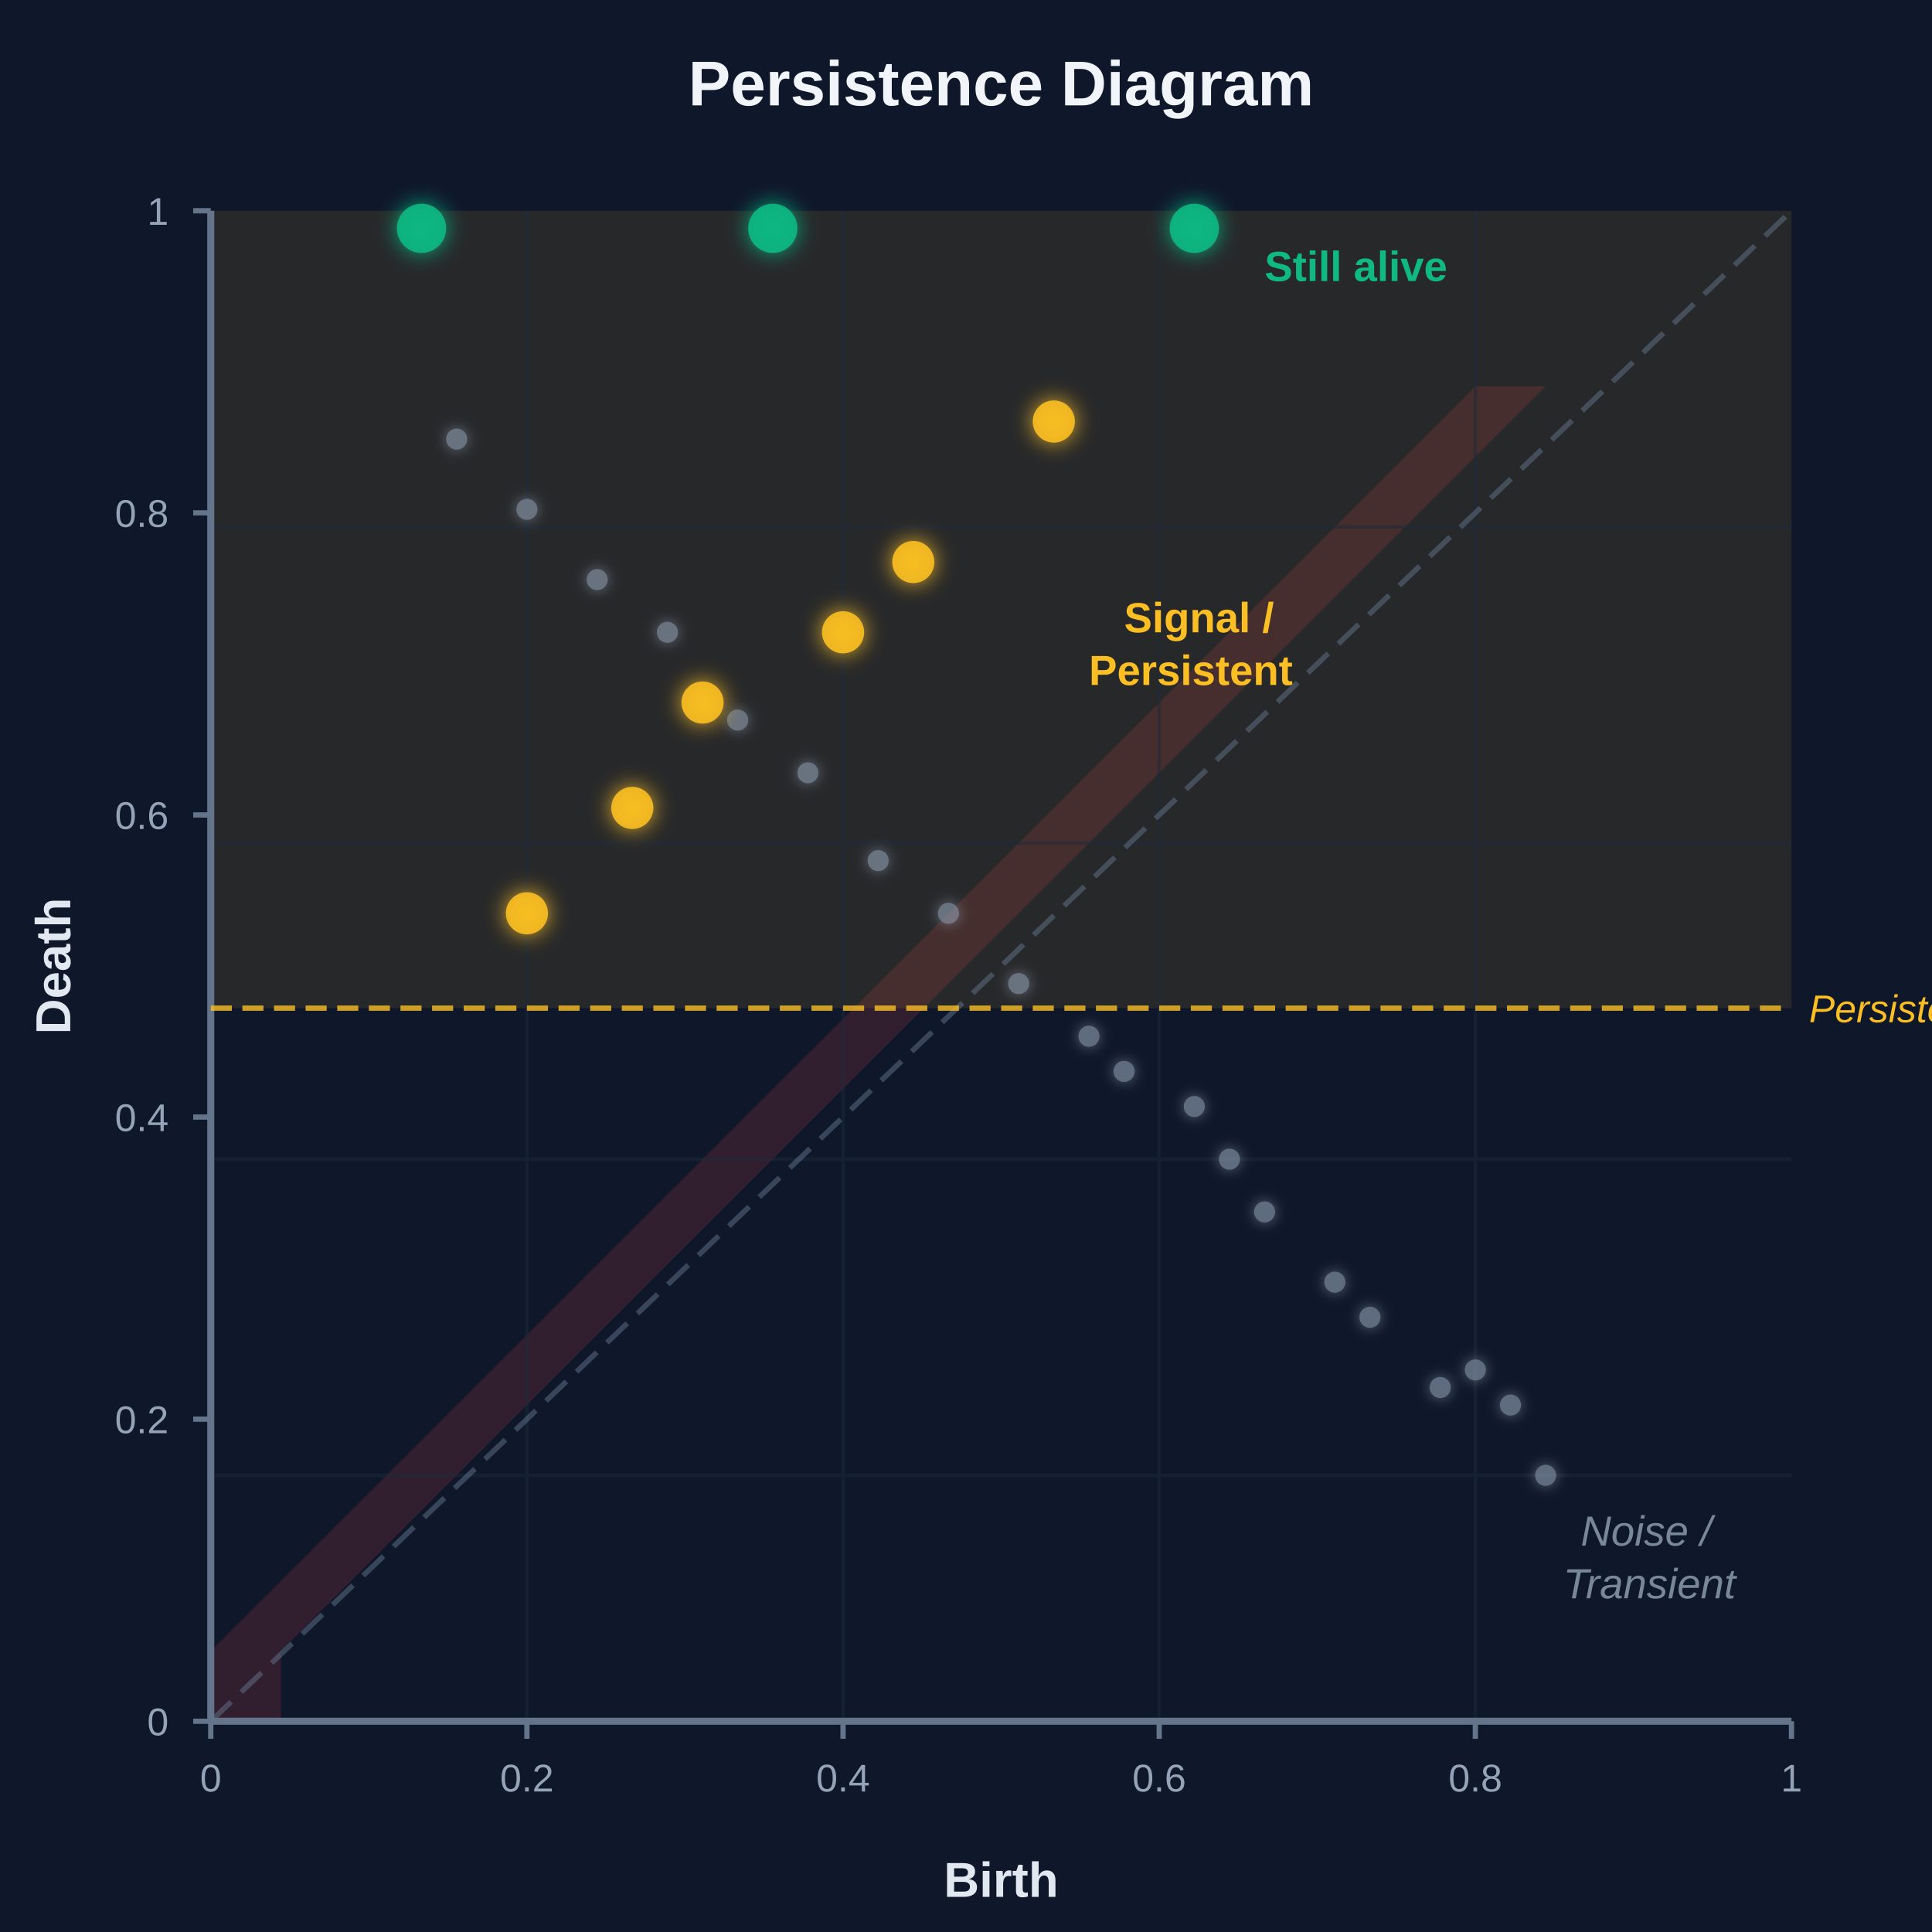
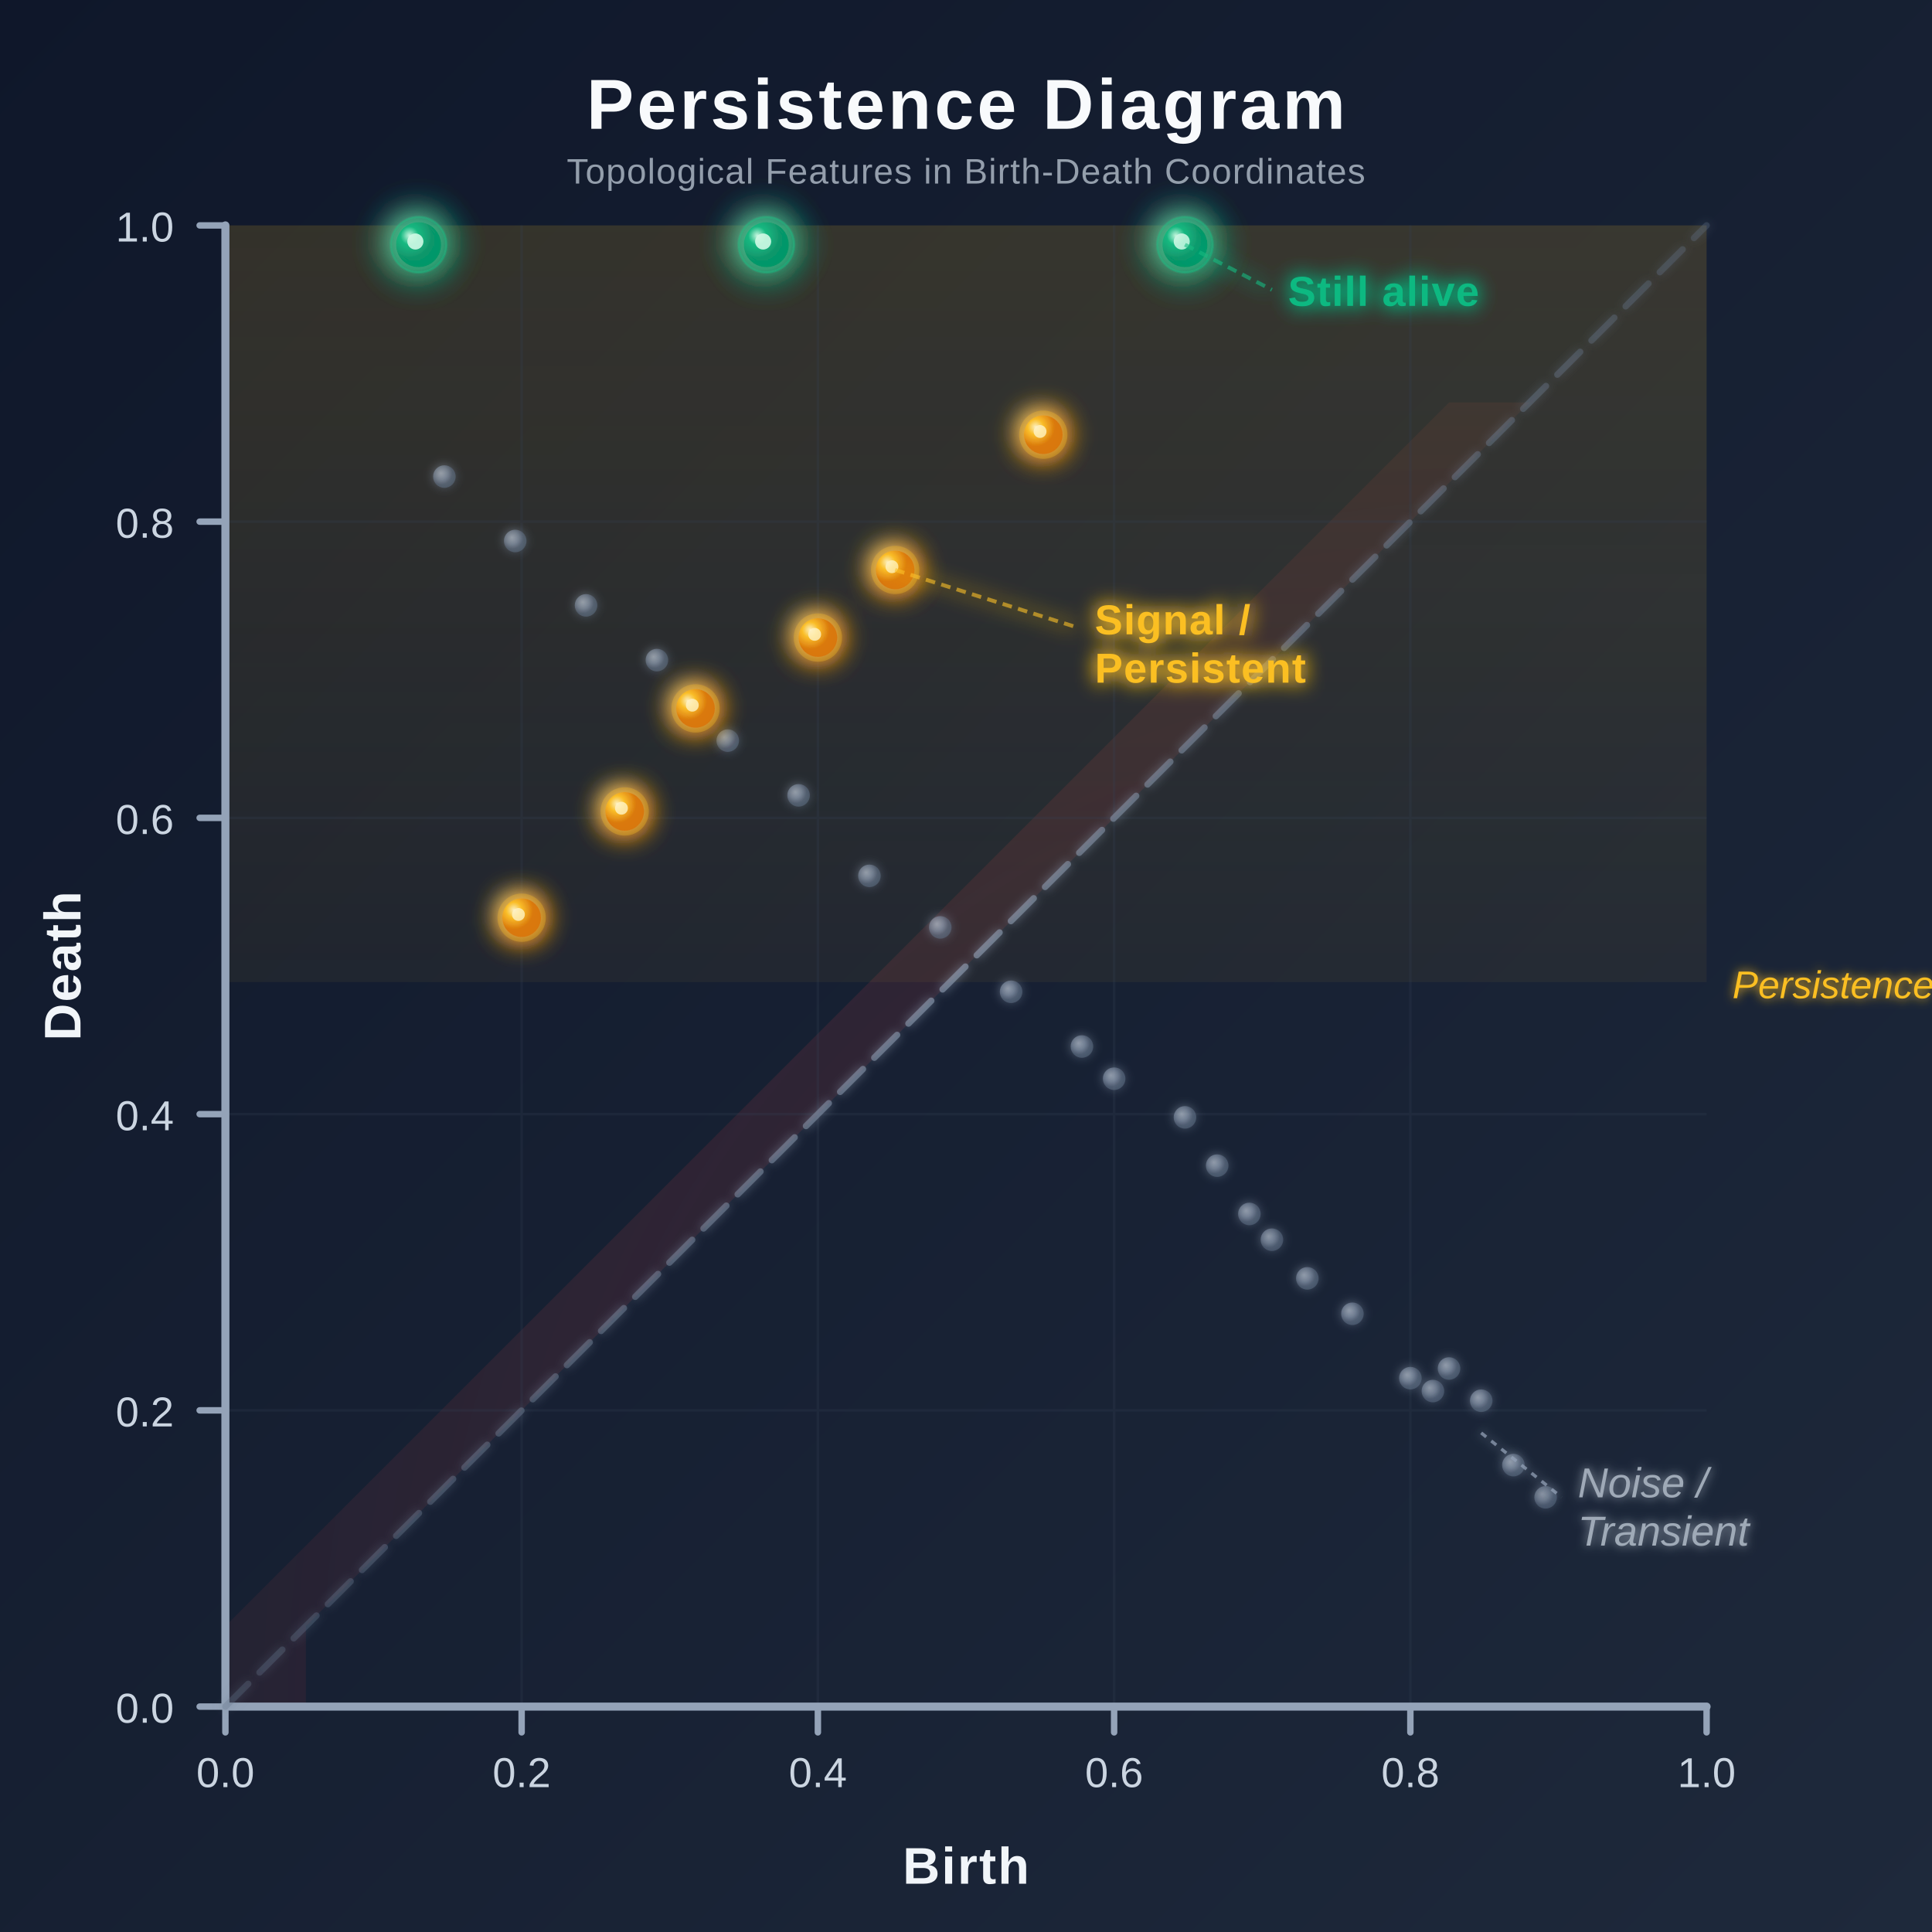
- <svg xmlns="http://www.w3.org/2000/svg" viewBox="0 0 550 550">
-   <rect width="550" height="550" fill="#0f172a" />
+ <svg xmlns="http://www.w3.org/2000/svg" viewBox="0 0 600 600">
  <defs>
-     <filter id="glow" x="-50%" y="-50%" width="200%" height="200%">
-       <feGaussianBlur stdDeviation="2" result="coloredBlur" />
+     <linearGradient id="bgGradient" x1="0%" y1="0%" x2="100%" y2="100%">
+       <stop offset="0%" style="stop-color:#0f172a;stop-opacity:1" />
+       <stop offset="100%" style="stop-color:#1e293b;stop-opacity:1" />
+     </linearGradient>
+     <filter id="subtleGlow" x="-100%" y="-100%" width="300%" height="300%">
+       <feGaussianBlur stdDeviation="1.5" result="coloredBlur" />
      <feMerge>
        <feMergeNode in="coloredBlur" />
        <feMergeNode in="SourceGraphic" />
      </feMerge>
    </filter>
-     <filter id="strongGlow" x="-50%" y="-50%" width="200%" height="200%">
-       <feGaussianBlur stdDeviation="3" result="coloredBlur" />
-       <feMerge>
-         <feMergeNode in="coloredBlur" />
-         <feMergeNode in="SourceGraphic" />
-       </feMerge>
-     </filter>
+     <filter id="mediumGlow" x="-150%" y="-150%" width="400%" height="400%">
+       <feGaussianBlur stdDeviation="3" result="blur1" />
+       <feGaussianBlur stdDeviation="1" result="blur2" />
+       <feMerge>
+         <feMergeNode in="blur1" />
+         <feMergeNode in="blur2" />
+         <feMergeNode in="SourceGraphic" />
+       </feMerge>
+     </filter>
+     <filter id="strongGlow" x="-200%" y="-200%" width="500%" height="500%">
+       <feGaussianBlur stdDeviation="4" result="blur1" />
+       <feGaussianBlur stdDeviation="2" result="blur2" />
+       <feMerge>
+         <feMergeNode in="blur1" />
+         <feMergeNode in="blur1" />
+         <feMergeNode in="blur2" />
+         <feMergeNode in="SourceGraphic" />
+       </feMerge>
+     </filter>
+     <filter id="premiumGlow" x="-250%" y="-250%" width="600%" height="600%">
+       <feGaussianBlur stdDeviation="5" result="blur1" />
+       <feGaussianBlur stdDeviation="3" result="blur2" />
+       <feGaussianBlur stdDeviation="1.5" result="blur3" />
+       <feMerge>
+         <feMergeNode in="blur1" />
+         <feMergeNode in="blur2" />
+         <feMergeNode in="blur3" />
+         <feMergeNode in="SourceGraphic" />
+       </feMerge>
+     </filter>
+     <filter id="softShadow" x="-50%" y="-50%" width="200%" height="200%">
+       <feDropShadow dx="0" dy="1" stdDeviation="2" flood-opacity="0.4" />
+     </filter>
+     <radialGradient id="noiseZoneGradient" cx="100%" cy="100%" r="140%">
+       <stop offset="0%" style="stop-color:#ef4444;stop-opacity:0.25" />
+       <stop offset="50%" style="stop-color:#ef4444;stop-opacity:0.12" />
+       <stop offset="100%" style="stop-color:#ef4444;stop-opacity:0" />
+     </radialGradient>
+     <linearGradient id="persistentZoneGradient" x1="0%" y1="0%" x2="0%" y2="100%">
+       <stop offset="0%" style="stop-color:#fbbf24;stop-opacity:0.15" />
+       <stop offset="100%" style="stop-color:#fbbf24;stop-opacity:0.05" />
+     </linearGradient>
+     <linearGradient id="diagonalGradient" x1="0%" y1="100%" x2="100%" y2="0%">
+       <stop offset="0%" style="stop-color:#64748b;stop-opacity:0.3" />
+       <stop offset="50%" style="stop-color:#94a3b8;stop-opacity:0.6" />
+       <stop offset="100%" style="stop-color:#64748b;stop-opacity:0.3" />
+     </linearGradient>
+     <radialGradient id="goldGradient" cx="30%" cy="30%">
+       <stop offset="0%" style="stop-color:#fef3c7;stop-opacity:1" />
+       <stop offset="40%" style="stop-color:#fbbf24;stop-opacity:1" />
+       <stop offset="100%" style="stop-color:#d97706;stop-opacity:1" />
+     </radialGradient>
+     <radialGradient id="greenGradient" cx="30%" cy="30%">
+       <stop offset="0%" style="stop-color:#d1fae5;stop-opacity:1" />
+       <stop offset="40%" style="stop-color:#10b981;stop-opacity:1" />
+       <stop offset="100%" style="stop-color:#059669;stop-opacity:1" />
+     </radialGradient>
+     <radialGradient id="grayGradient" cx="35%" cy="35%">
+       <stop offset="0%" style="stop-color:#cbd5e1;stop-opacity:1" />
+       <stop offset="60%" style="stop-color:#94a3b8;stop-opacity:1" />
+       <stop offset="100%" style="stop-color:#64748b;stop-opacity:1" />
+     </radialGradient>
+     <clipPath id="plotClip">
+       <rect x="70" y="70" width="460" height="460" />
+     </clipPath>
  </defs>
-   <path d="M 60 490 L 60 470 Q 150 380 240 290 Q 330 200 420 110 L 440 110 Q 350 200 260 290 Q 170 380 80 470 L 80 490 Z" fill="#ef4444" opacity="0.15" />
-   <rect x="60" y="60" width="450" height="227" fill="#fbbf24" opacity="0.1" />
-   <g stroke="#1e293b" stroke-width="1" opacity="0.5">
-     <line x1="150" y1="60" x2="150" y2="490" />
-     <line x1="240" y1="60" x2="240" y2="490" />
-     <line x1="330" y1="60" x2="330" y2="490" />
-     <line x1="420" y1="60" x2="420" y2="490" />
-     <line x1="60" y1="150" x2="510" y2="150" />
-     <line x1="60" y1="240" x2="510" y2="240" />
-     <line x1="60" y1="330" x2="510" y2="330" />
-     <line x1="60" y1="420" x2="510" y2="420" />
-   </g>
-   <g stroke="#64748b" stroke-width="2" fill="none">
-     <line x1="60" y1="60" x2="60" y2="490" />
-     <line x1="60" y1="490" x2="510" y2="490" />
-   </g>
-   <g stroke="#64748b" stroke-width="1.5">
-     <line x1="60" y1="490" x2="60" y2="495" />
-     <line x1="150" y1="490" x2="150" y2="495" />
-     <line x1="240" y1="490" x2="240" y2="495" />
-     <line x1="330" y1="490" x2="330" y2="495" />
-     <line x1="420" y1="490" x2="420" y2="495" />
-     <line x1="510" y1="490" x2="510" y2="495" />
-     <line x1="55" y1="490" x2="60" y2="490" />
-     <line x1="55" y1="404" x2="60" y2="404" />
-     <line x1="55" y1="318" x2="60" y2="318" />
-     <line x1="55" y1="232" x2="60" y2="232" />
-     <line x1="55" y1="146" x2="60" y2="146" />
-     <line x1="55" y1="60" x2="60" y2="60" />
-   </g>
-   <g fill="#94a3b8" font-family="Arial, sans-serif" font-size="11">
-     <text x="60" y="510" text-anchor="middle">0</text>
-     <text x="150" y="510" text-anchor="middle">0.2</text>
-     <text x="240" y="510" text-anchor="middle">0.4</text>
-     <text x="330" y="510" text-anchor="middle">0.6</text>
-     <text x="420" y="510" text-anchor="middle">0.8</text>
-     <text x="510" y="510" text-anchor="middle">1</text>
-     <text x="48" y="494" text-anchor="end">0</text>
-     <text x="48" y="408" text-anchor="end">0.2</text>
-     <text x="48" y="322" text-anchor="end">0.4</text>
-     <text x="48" y="236" text-anchor="end">0.6</text>
-     <text x="48" y="150" text-anchor="end">0.8</text>
-     <text x="48" y="64" text-anchor="end">1</text>
-   </g>
-   <line x1="60" y1="490" x2="510" y2="60" stroke="#64748b" stroke-width="1.5" stroke-dasharray="8,4" opacity="0.5" />
-   <line x1="60" y1="287" x2="510" y2="287" stroke="#fbbf24" stroke-width="1.5" stroke-dasharray="6,3" opacity="0.8" />
-   <text x="515" y="291" fill="#fbbf24" font-family="Arial, sans-serif" font-size="11" font-style="italic">
+   <rect width="600" height="600" fill="url(#bgGradient)" />
+   <g clip-path="url(#plotClip)">
+     <path d="M 70 530 L 70 505 Q 165 410 260 315 Q 355 220 450 125 L 475 125 Q 380 220 285 315 Q 190 410 95 505 L 95 530 Z" fill="url(#noiseZoneGradient)" />
+     <rect x="70" y="70" width="460" height="235" fill="url(#persistentZoneGradient)" />
+   </g>
+   <g stroke="#334155" stroke-width="0.75" opacity="0.25">
+     <line x1="162" y1="70" x2="162" y2="530" />
+     <line x1="254" y1="70" x2="254" y2="530" />
+     <line x1="346" y1="70" x2="346" y2="530" />
+     <line x1="438" y1="70" x2="438" y2="530" />
+     <line x1="70" y1="162" x2="530" y2="162" />
+     <line x1="70" y1="254" x2="530" y2="254" />
+     <line x1="70" y1="346" x2="530" y2="346" />
+     <line x1="70" y1="438" x2="530" y2="438" />
+   </g>
+   <g stroke="#94a3b8" stroke-width="2.5" fill="none" stroke-linecap="round">
+     <line x1="70" y1="70" x2="70" y2="530" />
+     <line x1="70" y1="530" x2="530" y2="530" />
+   </g>
+   <g stroke="#94a3b8" stroke-width="2" stroke-linecap="round">
+     <line x1="70" y1="530" x2="70" y2="538" />
+     <line x1="162" y1="530" x2="162" y2="538" />
+     <line x1="254" y1="530" x2="254" y2="538" />
+     <line x1="346" y1="530" x2="346" y2="538" />
+     <line x1="438" y1="530" x2="438" y2="538" />
+     <line x1="530" y1="530" x2="530" y2="538" />
+     <line x1="62" y1="530" x2="70" y2="530" />
+     <line x1="62" y1="438" x2="70" y2="438" />
+     <line x1="62" y1="346" x2="70" y2="346" />
+     <line x1="62" y1="254" x2="70" y2="254" />
+     <line x1="62" y1="162" x2="70" y2="162" />
+     <line x1="62" y1="70" x2="70" y2="70" />
+   </g>
+   <g fill="#cbd5e1" font-family="'Helvetica Neue', Arial, sans-serif" font-size="13" font-weight="400">
+     <text x="70" y="555" text-anchor="middle">0.0</text>
+     <text x="162" y="555" text-anchor="middle">0.2</text>
+     <text x="254" y="555" text-anchor="middle">0.4</text>
+     <text x="346" y="555" text-anchor="middle">0.6</text>
+     <text x="438" y="555" text-anchor="middle">0.8</text>
+     <text x="530" y="555" text-anchor="middle">1.0</text>
+     <text x="54" y="535" text-anchor="end">0.0</text>
+     <text x="54" y="443" text-anchor="end">0.2</text>
+     <text x="54" y="351" text-anchor="end">0.4</text>
+     <text x="54" y="259" text-anchor="end">0.6</text>
+     <text x="54" y="167" text-anchor="end">0.8</text>
+     <text x="54" y="75" text-anchor="end">1.0</text>
+   </g>
+   <line x1="70" y1="530" x2="530" y2="70" stroke="url(#diagonalGradient)" stroke-width="2" stroke-dasharray="10,5" stroke-linecap="round" filter="url(#subtleGlow)" />
+   <g filter="url(#mediumGlow)">
+     <line x1="70" y1="305" x2="530" y2="305" stroke="#fbbf24" stroke-width="2" stroke-dasharray="8,4" stroke-linecap="round" opacity="0.9" />
+   </g>
+   <text x="538" y="310" fill="#fbbf24" font-family="'Helvetica Neue', Arial, sans-serif" font-size="12" font-style="italic" font-weight="500" filter="url(#subtleGlow)">
    Persistence threshold
  </text>
-   <g fill="#94a3b8" opacity="0.6" filter="url(#glow)">
-     <circle cx="440" cy="420" r="3" />
-     <circle cx="410" cy="395" r="3" />
-     <circle cx="380" cy="365" r="3" />
-     <circle cx="430" cy="400" r="3" />
-     <circle cx="390" cy="375" r="3" />
-     <circle cx="360" cy="345" r="3" />
-     <circle cx="420" cy="390" r="3" />
-     <circle cx="350" cy="330" r="3" />
-     <circle cx="320" cy="305" r="3" />
-     <circle cx="340" cy="315" r="3" />
-     <circle cx="290" cy="280" r="3" />
-     <circle cx="310" cy="295" r="3" />
-     <circle cx="270" cy="260" r="3" />
-     <circle cx="250" cy="245" r="3" />
-     <circle cx="230" cy="220" r="3" />
-     <circle cx="210" cy="205" r="3" />
-     <circle cx="190" cy="180" r="3" />
-     <circle cx="170" cy="165" r="3" />
-     <circle cx="150" cy="145" r="3" />
-     <circle cx="130" cy="125" r="3" />
-   </g>
-   <g fill="#fbbf24" filter="url(#strongGlow)">
-     <circle cx="150" cy="260" r="6" opacity="0.9" />
-     <circle cx="200" cy="200" r="6" opacity="0.9" />
-     <circle cx="260" cy="160" r="6" opacity="0.9" />
-     <circle cx="180" cy="230" r="6" opacity="0.9" />
-     <circle cx="300" cy="120" r="6" opacity="0.9" />
-     <circle cx="240" cy="180" r="6" opacity="0.9" />
-   </g>
-   <g fill="#10b981" filter="url(#strongGlow)">
-     <circle cx="120" cy="65" r="7" opacity="0.9" />
-     <circle cx="220" cy="65" r="7" opacity="0.9" />
-     <circle cx="340" cy="65" r="7" opacity="0.9" />
-   </g>
-   <g font-family="Arial, sans-serif" font-size="12">
-     <text x="450" y="440" fill="#94a3b8" font-style="italic" opacity="0.8">
-       Noise /
-     </text>
-     <text x="445" y="455" fill="#94a3b8" font-style="italic" opacity="0.8">
-       Transient
-     </text>
-     <text x="320" y="180" fill="#fbbf24" font-weight="bold">
-       Signal /
-     </text>
-     <text x="310" y="195" fill="#fbbf24" font-weight="bold">
-       Persistent
-     </text>
-     <text x="360" y="80" fill="#10b981" font-weight="bold">
-       Still alive
-     </text>
-   </g>
-   <text x="285" y="540" fill="#e2e8f0" font-family="Arial, sans-serif" font-size="14" font-weight="bold" text-anchor="middle">
+   <g filter="url(#subtleGlow)">
+     <circle cx="470" cy="455" r="3.5" fill="url(#grayGradient)" opacity="0.5" />
+     <circle cx="438" cy="428" r="3.5" fill="url(#grayGradient)" opacity="0.5" />
+     <circle cx="406" cy="397" r="3.5" fill="url(#grayGradient)" opacity="0.5" />
+     <circle cx="460" cy="435" r="3.5" fill="url(#grayGradient)" opacity="0.5" />
+     <circle cx="420" cy="408" r="3.5" fill="url(#grayGradient)" opacity="0.5" />
+     <circle cx="388" cy="377" r="3.5" fill="url(#grayGradient)" opacity="0.5" />
+     <circle cx="450" cy="425" r="3.5" fill="url(#grayGradient)" opacity="0.5" />
+     <circle cx="378" cy="362" r="3.5" fill="url(#grayGradient)" opacity="0.5" />
+     <circle cx="346" cy="335" r="3.5" fill="url(#grayGradient)" opacity="0.5" />
+     <circle cx="368" cy="347" r="3.5" fill="url(#grayGradient)" opacity="0.5" />
+     <circle cx="314" cy="308" r="3.5" fill="url(#grayGradient)" opacity="0.5" />
+     <circle cx="336" cy="325" r="3.5" fill="url(#grayGradient)" opacity="0.5" />
+     <circle cx="292" cy="288" r="3.5" fill="url(#grayGradient)" opacity="0.5" />
+     <circle cx="270" cy="272" r="3.5" fill="url(#grayGradient)" opacity="0.5" />
+     <circle cx="248" cy="247" r="3.5" fill="url(#grayGradient)" opacity="0.5" />
+     <circle cx="226" cy="230" r="3.5" fill="url(#grayGradient)" opacity="0.5" />
+     <circle cx="204" cy="205" r="3.5" fill="url(#grayGradient)" opacity="0.5" />
+     <circle cx="182" cy="188" r="3.5" fill="url(#grayGradient)" opacity="0.5" />
+     <circle cx="160" cy="168" r="3.5" fill="url(#grayGradient)" opacity="0.5" />
+     <circle cx="138" cy="148" r="3.5" fill="url(#grayGradient)" opacity="0.5" />
+     <circle cx="480" cy="465" r="3.5" fill="url(#grayGradient)" opacity="0.45" />
+     <circle cx="445" cy="432" r="3.5" fill="url(#grayGradient)" opacity="0.48" />
+     <circle cx="395" cy="385" r="3.5" fill="url(#grayGradient)" opacity="0.47" />
+   </g>
+   <g filter="url(#strongGlow)">
+     <circle cx="162" cy="285" r="7.5" fill="#fbbf24" opacity="0.3" />
+     <circle cx="216" cy="220" r="7.5" fill="#fbbf24" opacity="0.3" />
+     <circle cx="278" cy="177" r="7.5" fill="#fbbf24" opacity="0.3" />
+     <circle cx="194" cy="252" r="7.5" fill="#fbbf24" opacity="0.3" />
+     <circle cx="324" cy="135" r="7.5" fill="#fbbf24" opacity="0.3" />
+     <circle cx="254" cy="198" r="7.5" fill="#fbbf24" opacity="0.3" />
+     <circle cx="162" cy="285" r="6" fill="url(#goldGradient)" opacity="0.95" />
+     <circle cx="216" cy="220" r="6" fill="url(#goldGradient)" opacity="0.95" />
+     <circle cx="278" cy="177" r="6" fill="url(#goldGradient)" opacity="0.95" />
+     <circle cx="194" cy="252" r="6" fill="url(#goldGradient)" opacity="0.95" />
+     <circle cx="324" cy="135" r="6" fill="url(#goldGradient)" opacity="0.95" />
+     <circle cx="254" cy="198" r="6" fill="url(#goldGradient)" opacity="0.95" />
+     <circle cx="161" cy="284" r="2" fill="#fef3c7" opacity="0.8" />
+     <circle cx="215" cy="219" r="2" fill="#fef3c7" opacity="0.8" />
+     <circle cx="277" cy="176" r="2" fill="#fef3c7" opacity="0.8" />
+     <circle cx="193" cy="251" r="2" fill="#fef3c7" opacity="0.8" />
+     <circle cx="323" cy="134" r="2" fill="#fef3c7" opacity="0.8" />
+     <circle cx="253" cy="197" r="2" fill="#fef3c7" opacity="0.8" />
+   </g>
+   <g filter="url(#premiumGlow)">
+     <circle cx="130" cy="76" r="9" fill="#10b981" opacity="0.35" />
+     <circle cx="238" cy="76" r="9" fill="#10b981" opacity="0.35" />
+     <circle cx="368" cy="76" r="9" fill="#10b981" opacity="0.35" />
+     <circle cx="130" cy="76" r="7" fill="url(#greenGradient)" opacity="0.95" />
+     <circle cx="238" cy="76" r="7" fill="url(#greenGradient)" opacity="0.95" />
+     <circle cx="368" cy="76" r="7" fill="url(#greenGradient)" opacity="0.95" />
+     <circle cx="129" cy="75" r="2.5" fill="#d1fae5" opacity="0.9" />
+     <circle cx="237" cy="75" r="2.5" fill="#d1fae5" opacity="0.9" />
+     <circle cx="367" cy="75" r="2.5" fill="#d1fae5" opacity="0.9" />
+     <circle cx="130" cy="76" r="8.5" fill="none" stroke="#10b981" stroke-width="0.5" opacity="0.4" />
+     <circle cx="238" cy="76" r="8.5" fill="none" stroke="#10b981" stroke-width="0.5" opacity="0.4" />
+     <circle cx="368" cy="76" r="8.5" fill="none" stroke="#10b981" stroke-width="0.5" opacity="0.4" />
+   </g>
+   <g font-family="'Helvetica Neue', Arial, sans-serif" font-size="13">
+     <g opacity="0.75" filter="url(#subtleGlow)">
+       <line x1="460" y1="445" x2="485" y2="465" stroke="#94a3b8" stroke-width="1" stroke-dasharray="2,2" />
+       <text x="490" y="465" fill="#cbd5e1" font-style="italic" font-weight="300">
+         Noise /
+       </text>
+       <text x="490" y="480" fill="#cbd5e1" font-style="italic" font-weight="300">
+         Transient
+       </text>
+     </g>
+     <g filter="url(#mediumGlow)">
+       <line x1="278" y1="177" x2="335" y2="195" stroke="#fbbf24" stroke-width="1.2" stroke-dasharray="3,2" opacity="0.6" />
+       <text x="340" y="197" fill="#fbbf24" font-weight="600" letter-spacing="0.3">
+         Signal /
+       </text>
+       <text x="340" y="212" fill="#fbbf24" font-weight="600" letter-spacing="0.3">
+         Persistent
+       </text>
+     </g>
+     <g filter="url(#mediumGlow)">
+       <line x1="368" y1="76" x2="395" y2="90" stroke="#10b981" stroke-width="1.2" stroke-dasharray="3,2" opacity="0.6" />
+       <text x="400" y="95" fill="#10b981" font-weight="600" letter-spacing="0.3">
+         Still alive
+       </text>
+     </g>
+   </g>
+   <text x="300" y="585" fill="#f1f5f9" font-family="'Helvetica Neue', Arial, sans-serif" font-size="16" font-weight="600" text-anchor="middle" letter-spacing="0.5">
    Birth
  </text>
-   <text x="20" y="275" fill="#e2e8f0" font-family="Arial, sans-serif" font-size="14" font-weight="bold" text-anchor="middle" transform="rotate(-90 20 275)">
+   <text x="25" y="300" fill="#f1f5f9" font-family="'Helvetica Neue', Arial, sans-serif" font-size="16" font-weight="600" text-anchor="middle" letter-spacing="0.5" transform="rotate(-90 25 300)">
    Death
  </text>
-   <text x="285" y="30" fill="#f1f5f9" font-family="Arial, sans-serif" font-size="18" font-weight="bold" text-anchor="middle">
+   <text x="300" y="40" fill="#f8fafc" font-family="'Helvetica Neue', Arial, sans-serif" font-size="22" font-weight="700" text-anchor="middle" letter-spacing="1">
    Persistence Diagram
  </text>
+   <text x="300" y="57" fill="#cbd5e1" font-family="'Helvetica Neue', Arial, sans-serif" font-size="11" font-weight="400" text-anchor="middle" letter-spacing="0.3" opacity="0.7">
+     Topological Features in Birth-Death Coordinates
+   </text>
</svg>
